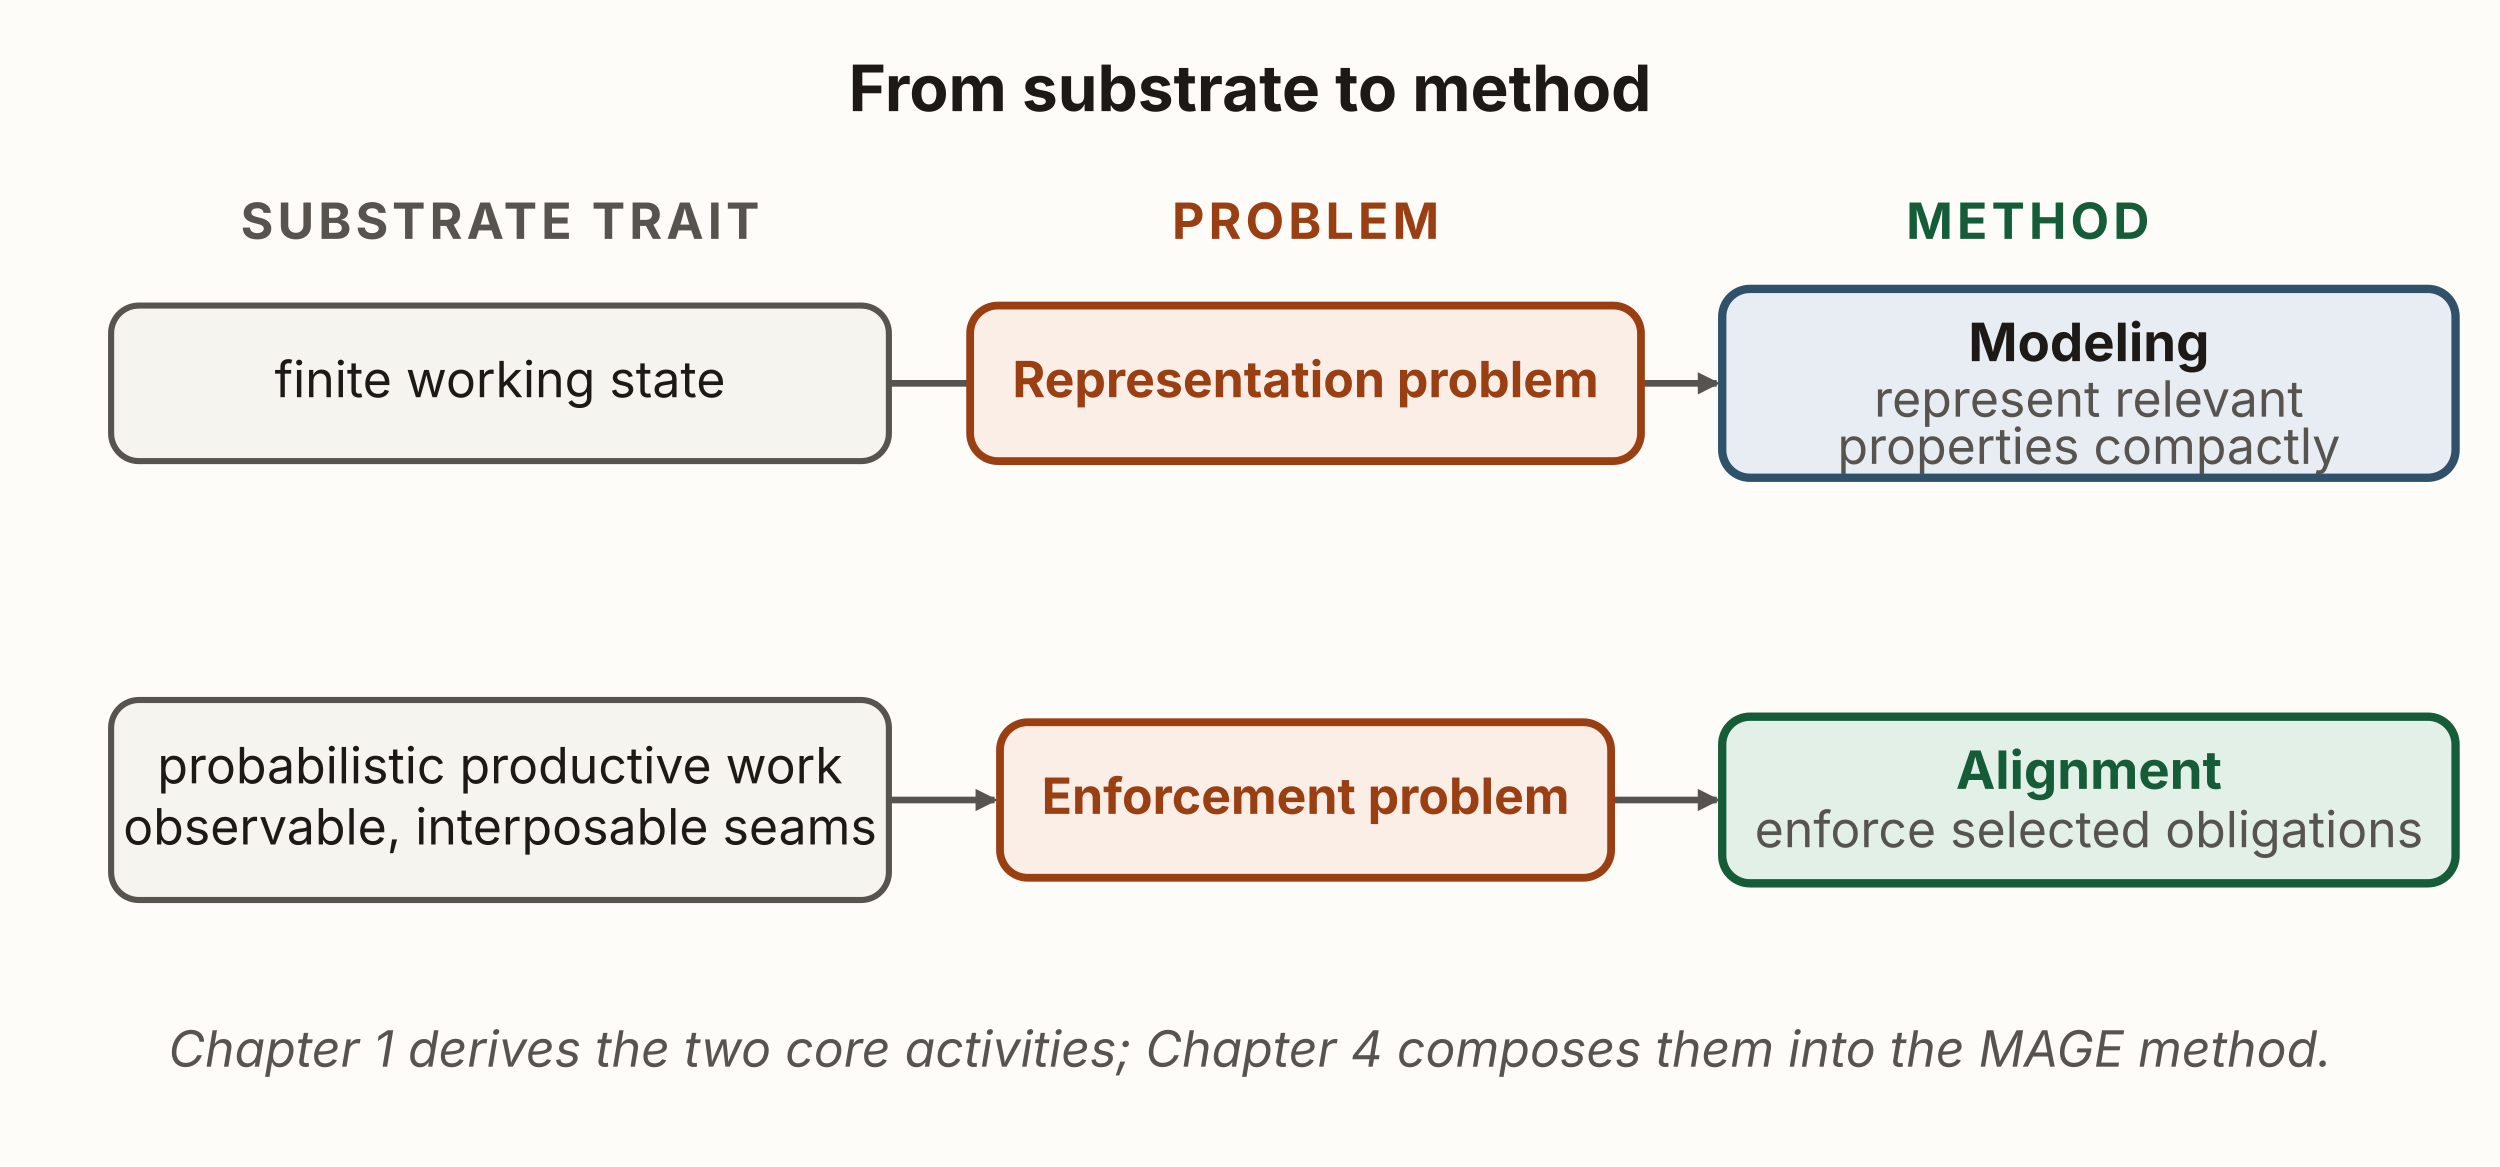
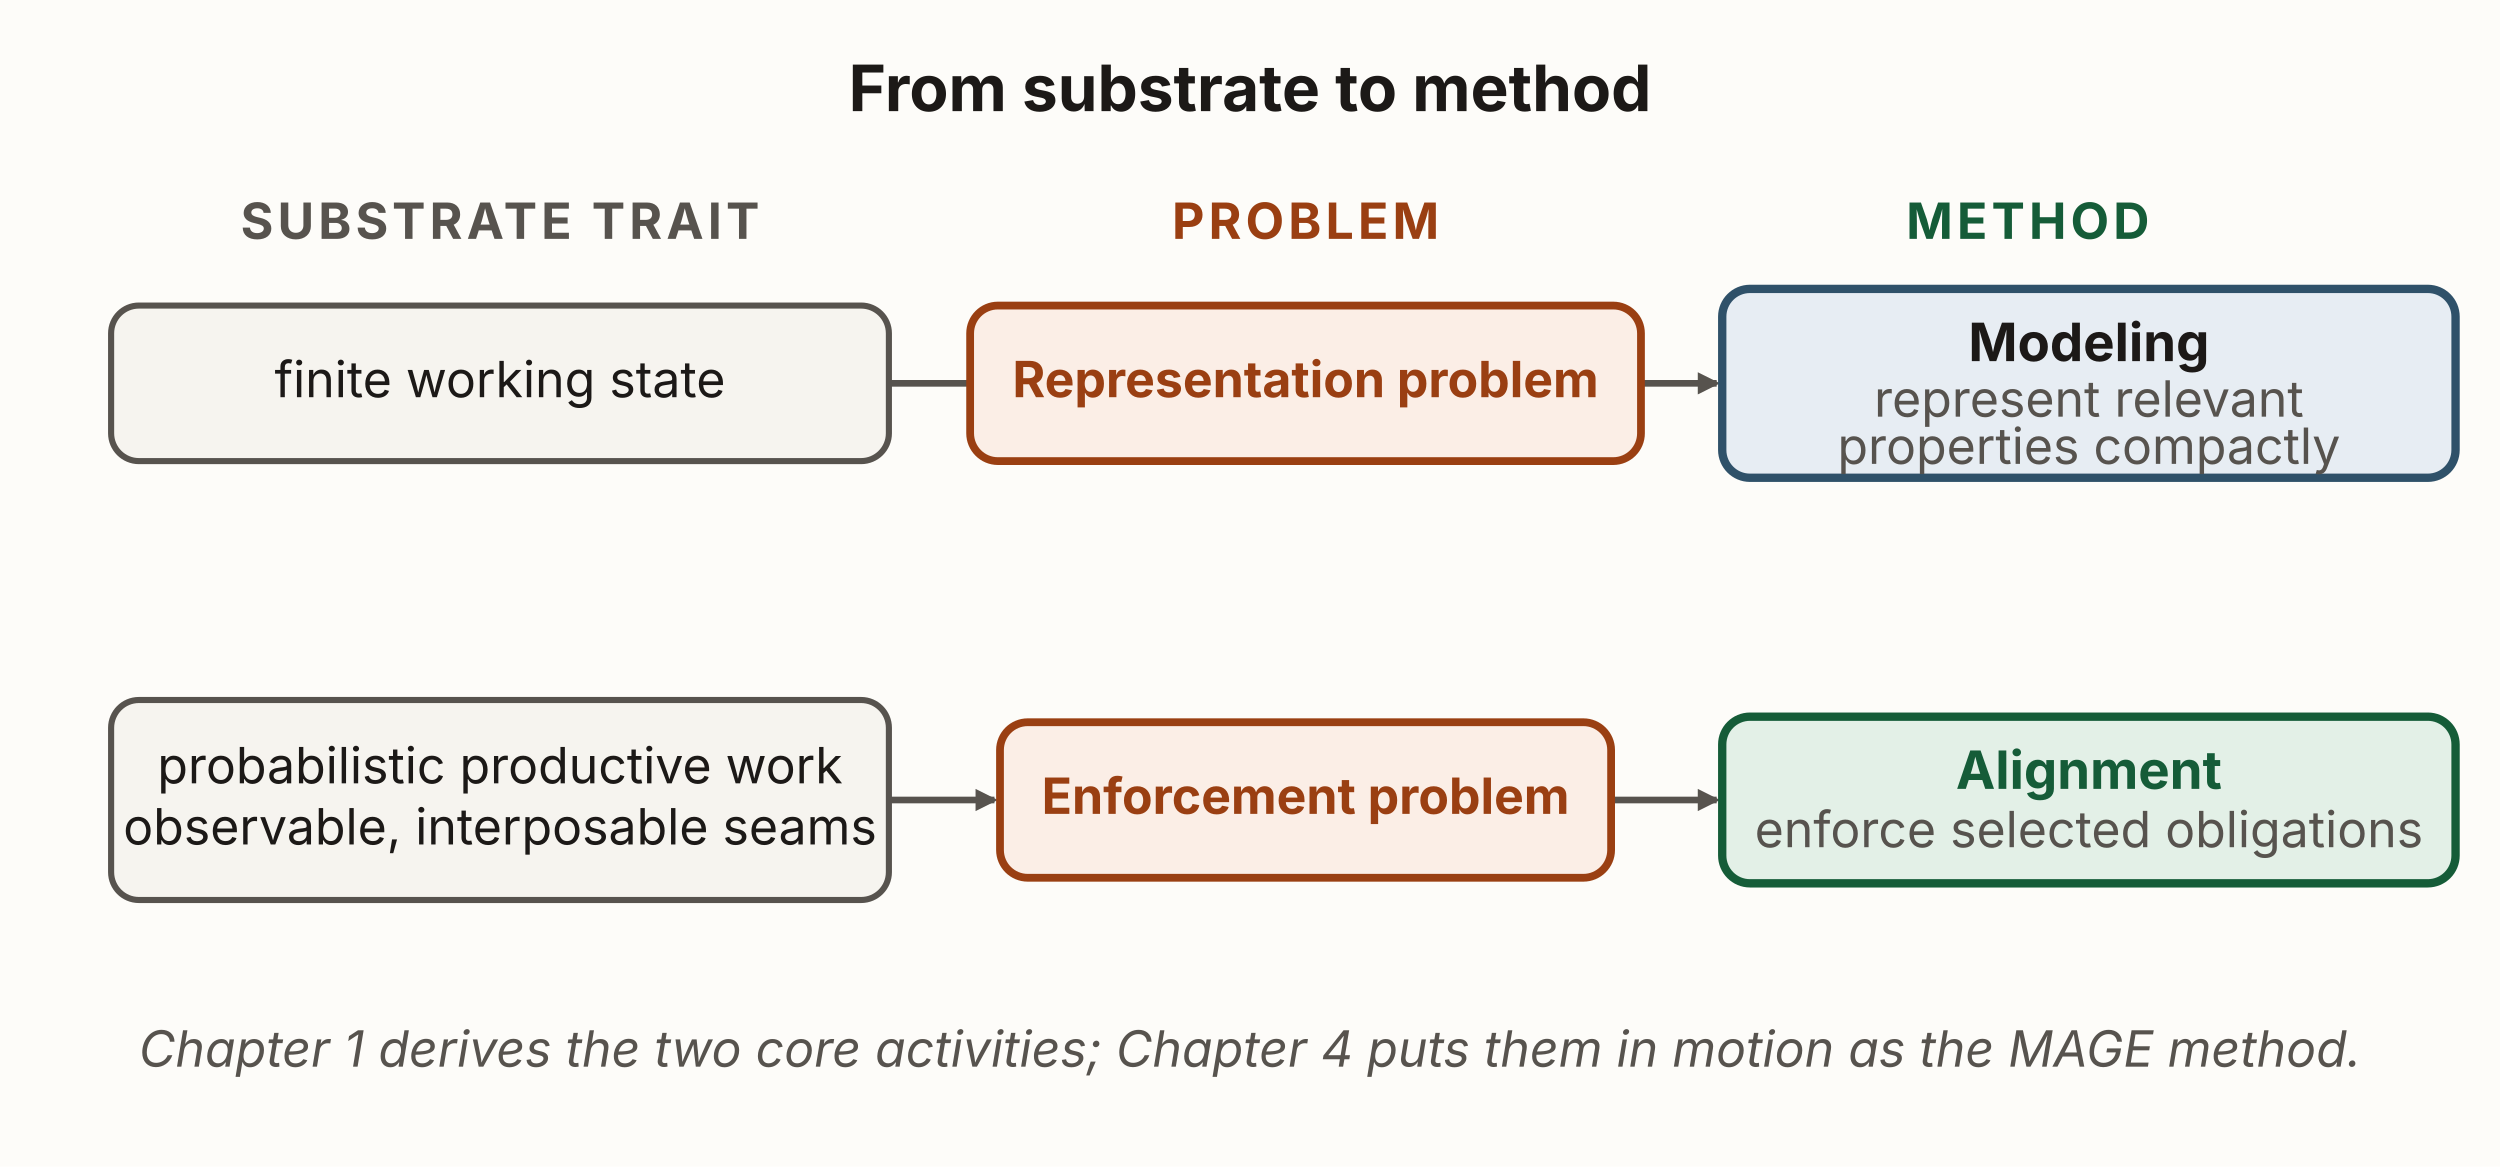
<svg xmlns="http://www.w3.org/2000/svg" viewBox="0 0 900 420" width="900" height="420" role="img" aria-labelledby="smTitle smDesc" font-family="'Source Sans 3', -apple-system, 'Segoe UI', sans-serif">
  <defs>
    <marker id="sm-k" viewBox="0 0 10 10" refX="8.5" refY="5" markerWidth="8" markerHeight="8" orient="auto" markerUnits="userSpaceOnUse">
      <path d="M0,0 L10,5 L0,10 z" fill="#57534e" />
    </marker>
  </defs>
  <rect x="0" y="0" width="900" height="420" fill="#fdfcf9" />
  <text x="450" y="40" text-anchor="middle" font-size="23" font-weight="700" fill="#1c1917">From substrate to method</text>
  <text x="180" y="86" text-anchor="middle" font-size="18" font-weight="700" letter-spacing="1.5" fill="#57534e">SUBSTRATE TRAIT</text>
  <text x="470" y="86" text-anchor="middle" font-size="18" font-weight="700" letter-spacing="1.5" fill="#9a3f12">PROBLEM</text>
  <text x="730" y="86" text-anchor="middle" font-size="18" font-weight="700" letter-spacing="1.5" fill="#155c38">METHOD</text>
  <line x1="320" y1="138" x2="358" y2="138" stroke="#57534e" stroke-width="2.4" marker-end="url(#sm-k)" />
  <line x1="580" y1="138" x2="618" y2="138" stroke="#57534e" stroke-width="2.4" marker-end="url(#sm-k)" />
  <line x1="320" y1="288" x2="358" y2="288" stroke="#57534e" stroke-width="2.4" marker-end="url(#sm-k)" />
  <line x1="580" y1="288" x2="618" y2="288" stroke="#57534e" stroke-width="2.4" marker-end="url(#sm-k)" />
  <rect id="trait-a" x="40" y="110" width="280" height="56" rx="10" fill="#f6f4ef" stroke="#57534e" stroke-width="2.2" />
  <text x="180" y="143" text-anchor="middle" font-size="18" fill="#1c1917">finite working state</text>
  <rect id="representation-problem" x="349.25" y="110" width="241.5" height="56" rx="10" fill="#fbeee6" stroke="#9a3f12" stroke-width="2.8" />
  <text x="470" y="143" text-anchor="middle" font-size="18" font-weight="700" fill="#9a3f12">Representation problem</text>
  <rect id="modeling" x="620" y="104" width="264" height="68" rx="10" fill="#e7edf3" stroke="#2f5169" stroke-width="3" />
  <text x="752" y="130" text-anchor="middle" font-size="19" font-weight="700" fill="#1c1917">Modeling</text>
  <text x="752" y="150" text-anchor="middle" font-size="18" fill="#57534e">represent relevant</text>
  <text x="752" y="167" text-anchor="middle" font-size="18" fill="#57534e">properties compactly</text>
  <rect id="trait-b" x="40" y="252" width="280" height="72" rx="10" fill="#f6f4ef" stroke="#57534e" stroke-width="2.2" />
  <text x="180" y="282" text-anchor="middle" font-size="18" fill="#1c1917">probabilistic productive work</text>
  <text x="180" y="304" text-anchor="middle" font-size="18" fill="#1c1917">observable, interposable seams</text>
  <rect id="authority-problem" x="360" y="260" width="220" height="56" rx="10" fill="#fbeee6" stroke="#9a3f12" stroke-width="2.8" />
  <text x="470" y="293" text-anchor="middle" font-size="18" font-weight="700" fill="#9a3f12">Enforcement problem</text>
  <rect id="alignment" x="620" y="258" width="264" height="60" rx="10" fill="#e3f0e7" stroke="#155c38" stroke-width="3" />
  <text x="752" y="284" text-anchor="middle" font-size="19" font-weight="700" fill="#155c38">Alignment</text>
  <text x="752" y="305" text-anchor="middle" font-size="18" fill="#57534e">enforce selected obligations</text>
-   <text x="450" y="384" text-anchor="middle" font-size="18" font-style="italic" fill="#57534e">Chapter 1 derives the two core activities; Chapter 4 composes them into the MAGE method.</text>
+   <text x="450" y="384" text-anchor="middle" font-size="18" font-style="italic" fill="#57534e">Chapter 1 derives the two core activities; Chapter 4 puts them in motion as the MAGE method.</text>
</svg>
